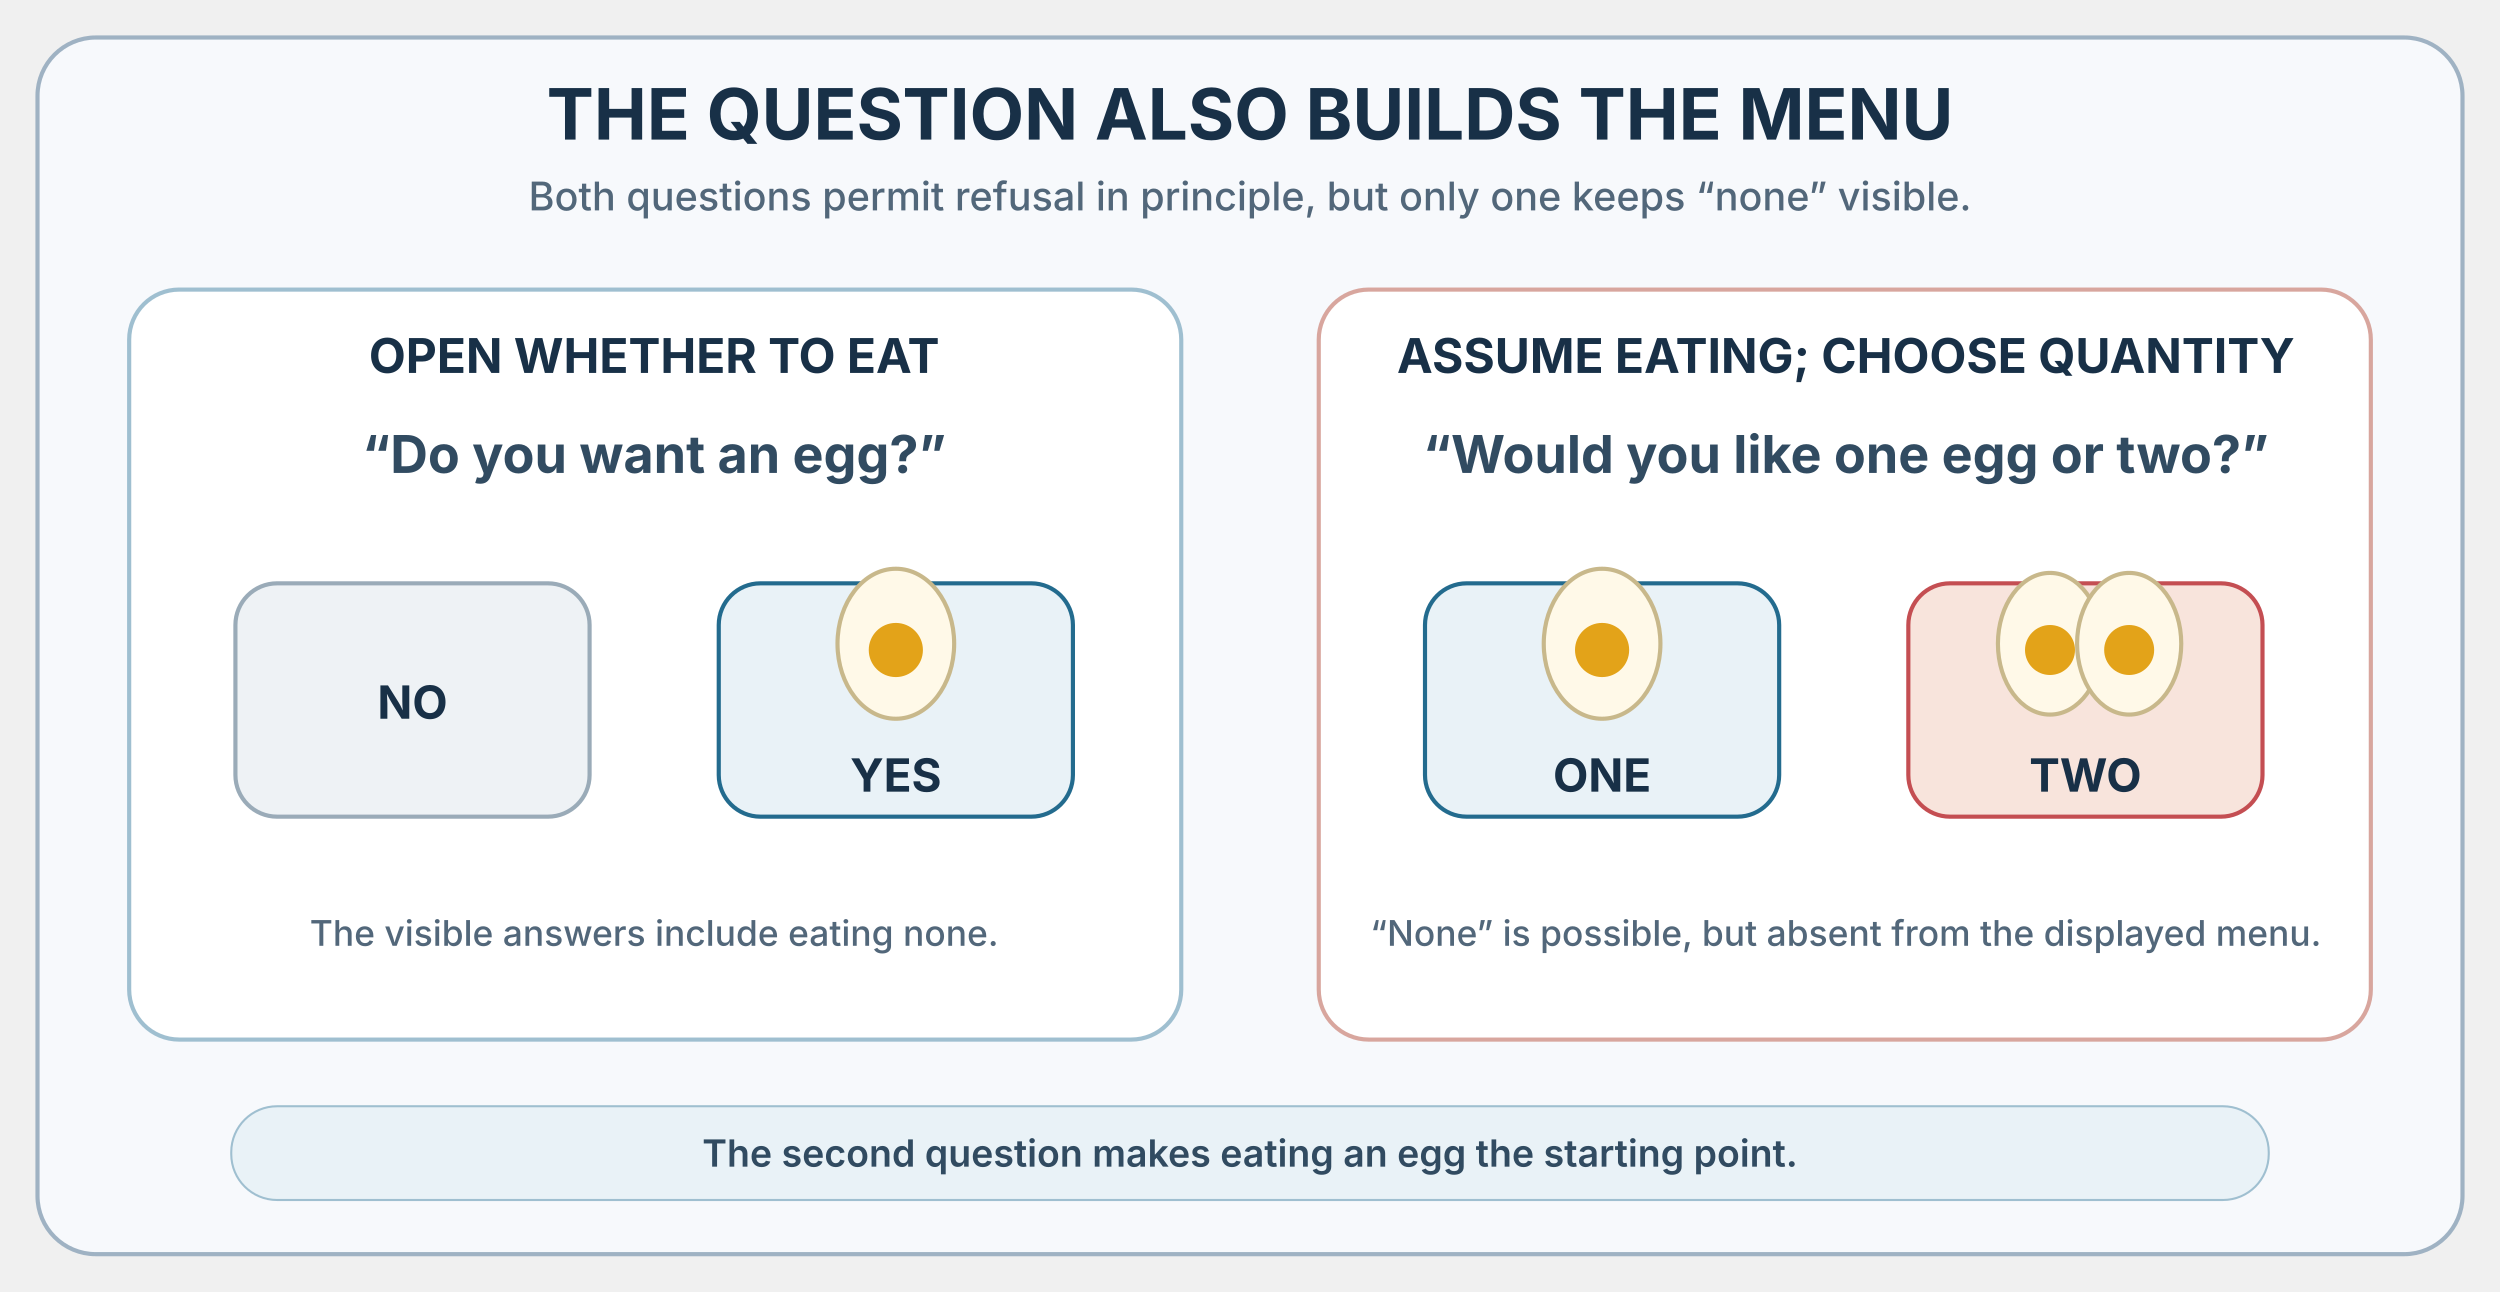
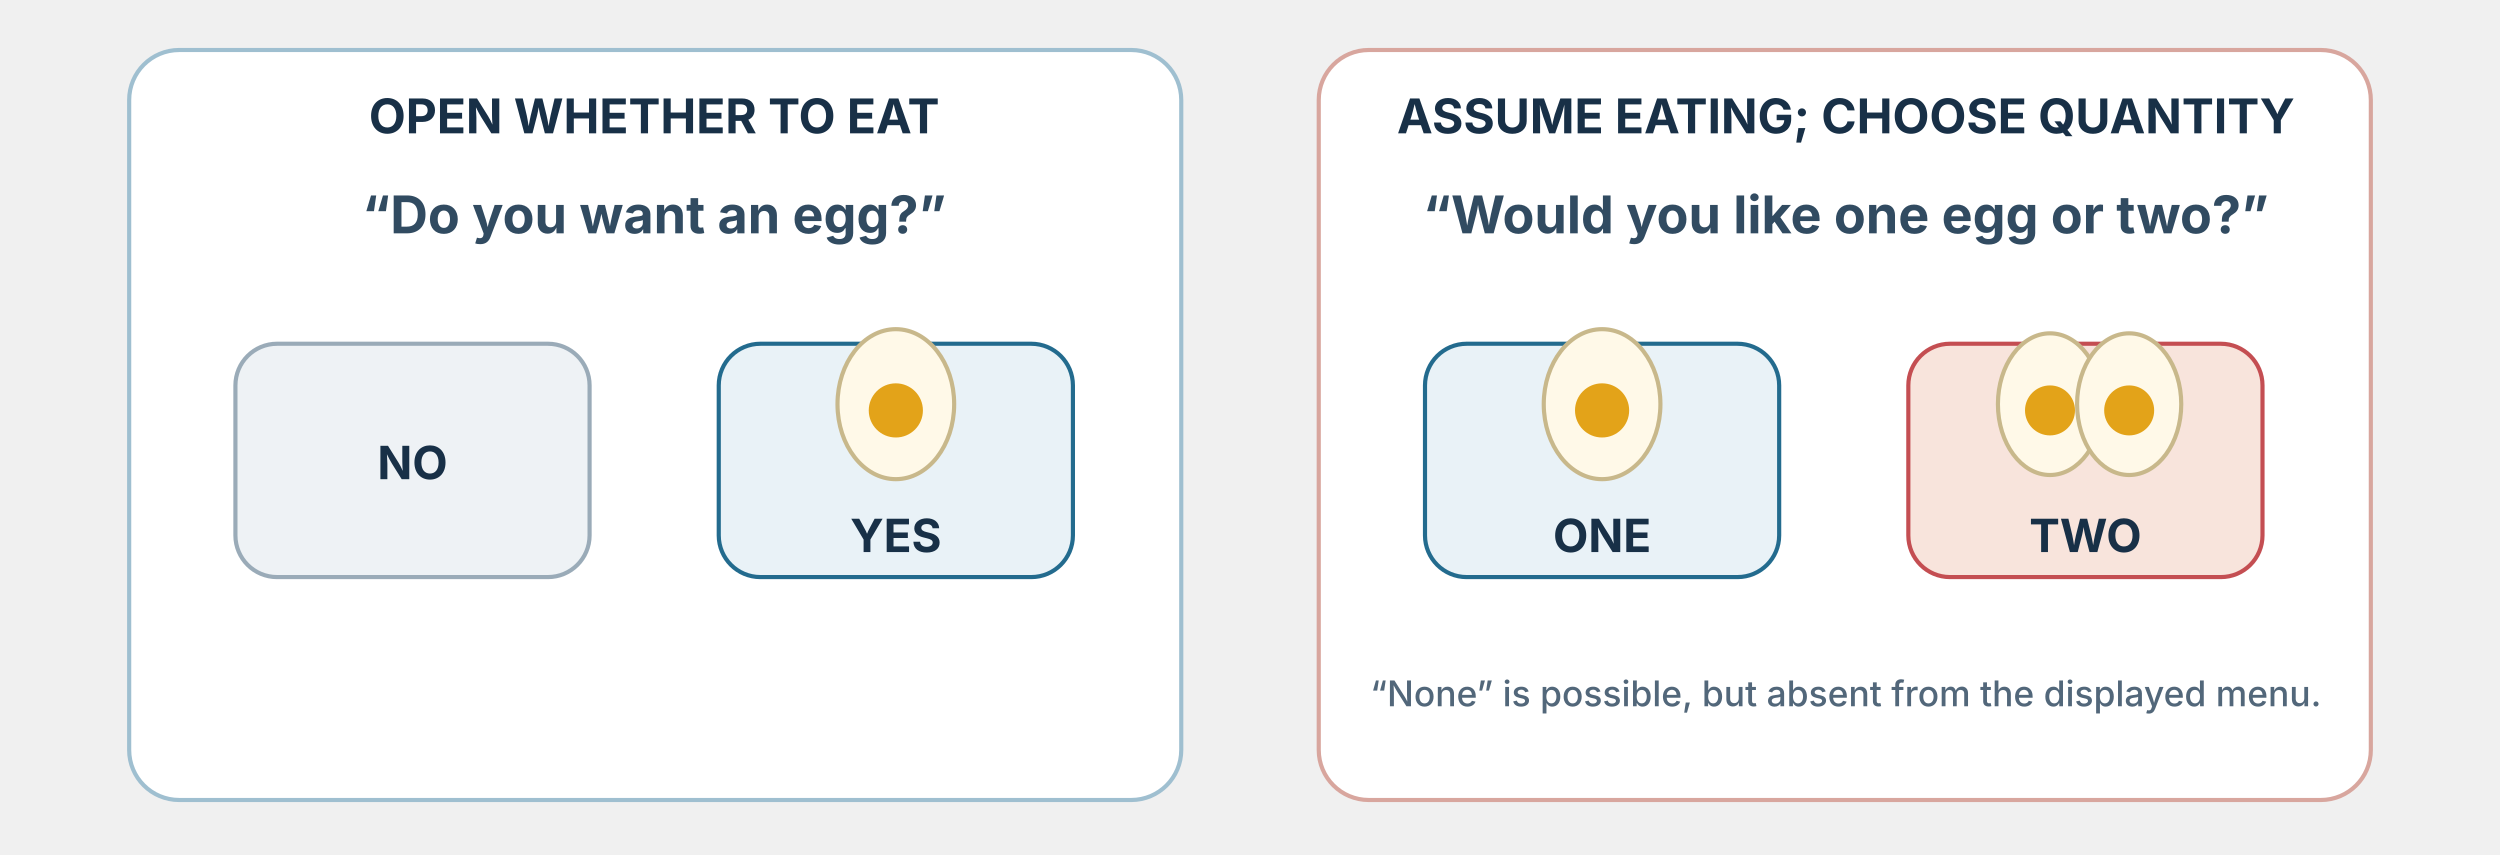
- <svg xmlns="http://www.w3.org/2000/svg" width="1200" height="620" viewBox="0 0 1200 620" role="img" aria-labelledby="title desc">
+ <svg xmlns="http://www.w3.org/2000/svg" width="1200" height="410" viewBox="0 115 1200 410" role="img" aria-labelledby="title desc">
  <style>
    .title{font:700 34px -apple-system,BlinkMacSystemFont,"Segoe UI",sans-serif;fill:#183047}
    .sub{font:500 19px -apple-system,BlinkMacSystemFont,"Segoe UI",sans-serif;fill:#52677a}
    .panel-title{font:700 23px -apple-system,BlinkMacSystemFont,"Segoe UI",sans-serif;fill:#183047}
    .question{font:650 25px -apple-system,BlinkMacSystemFont,"Segoe UI",sans-serif;fill:#314b61}
    .choice{font:700 22px -apple-system,BlinkMacSystemFont,"Segoe UI",sans-serif;fill:#183047}
    .small{font:500 17px -apple-system,BlinkMacSystemFont,"Segoe UI",sans-serif;fill:#52677a}
    .foot{font:600 18px -apple-system,BlinkMacSystemFont,"Segoe UI",sans-serif;fill:#314b61}
  </style>
-   <rect x="18" y="18" width="1164" height="584" rx="28" fill="#f7f9fc" stroke="#9fb2c3" stroke-width="2" />
-   <text x="600" y="67" class="title" text-anchor="middle">THE QUESTION ALSO BUILDS THE MENU</text>
-   <text x="600" y="101" class="sub" text-anchor="middle">Both questions permit refusal in principle, but only one keeps “none” visible.</text>
  <rect x="62" y="139" width="505" height="360" rx="24" fill="#ffffff" stroke="#9fbfd0" stroke-width="2" />
  <text x="314" y="179" class="panel-title" text-anchor="middle">OPEN WHETHER TO EAT</text>
  <text x="314" y="227" class="question" text-anchor="middle">“Do you want an egg?”</text>
  <rect x="113" y="280" width="170" height="112" rx="20" fill="#eef2f5" stroke="#9aabb8" stroke-width="2" />
  <text x="198" y="345" class="choice" text-anchor="middle">NO</text>
  <rect x="345" y="280" width="170" height="112" rx="20" fill="#e9f2f7" stroke="#236b8e" stroke-width="2" />
  <ellipse cx="430" cy="309" rx="28" ry="36" fill="#fff9e8" stroke="#c8b88b" stroke-width="2" />
  <circle cx="430" cy="312" r="13" fill="#e3a319" />
  <text x="430" y="380" class="choice" text-anchor="middle">YES</text>
-   <text x="314" y="454" class="small" text-anchor="middle">The visible answers include eating none.</text>
  <rect x="633" y="139" width="505" height="360" rx="24" fill="#ffffff" stroke="#d8a69e" stroke-width="2" />
  <text x="886" y="179" class="panel-title" text-anchor="middle">ASSUME EATING; CHOOSE QUANTITY</text>
  <text x="886" y="227" class="question" text-anchor="middle">“Would you like one egg or two?”</text>
  <rect x="684" y="280" width="170" height="112" rx="20" fill="#e9f2f7" stroke="#236b8e" stroke-width="2" />
  <ellipse cx="769" cy="309" rx="28" ry="36" fill="#fff9e8" stroke="#c8b88b" stroke-width="2" />
  <circle cx="769" cy="312" r="13" fill="#e3a319" />
  <text x="769" y="380" class="choice" text-anchor="middle">ONE</text>
  <rect x="916" y="280" width="170" height="112" rx="20" fill="#f8e4dc" stroke="#c44e52" stroke-width="2" />
  <ellipse cx="984" cy="309" rx="25" ry="34" fill="#fff9e8" stroke="#c8b88b" stroke-width="2" />
  <circle cx="984" cy="312" r="12" fill="#e3a319" />
  <ellipse cx="1022" cy="309" rx="25" ry="34" fill="#fff9e8" stroke="#c8b88b" stroke-width="2" />
  <circle cx="1022" cy="312" r="12" fill="#e3a319" />
  <text x="1001" y="380" class="choice" text-anchor="middle">TWO</text>
  <text x="886" y="454" class="small" text-anchor="middle">“None” is possible, but absent from the displayed menu.</text>
-   <rect x="111" y="531" width="978" height="45" rx="22" fill="#e9f2f7" stroke="#9fbfd0" />
-   <text x="600" y="560" class="foot" text-anchor="middle">The second question makes eating an egg the starting point.</text>
</svg>
